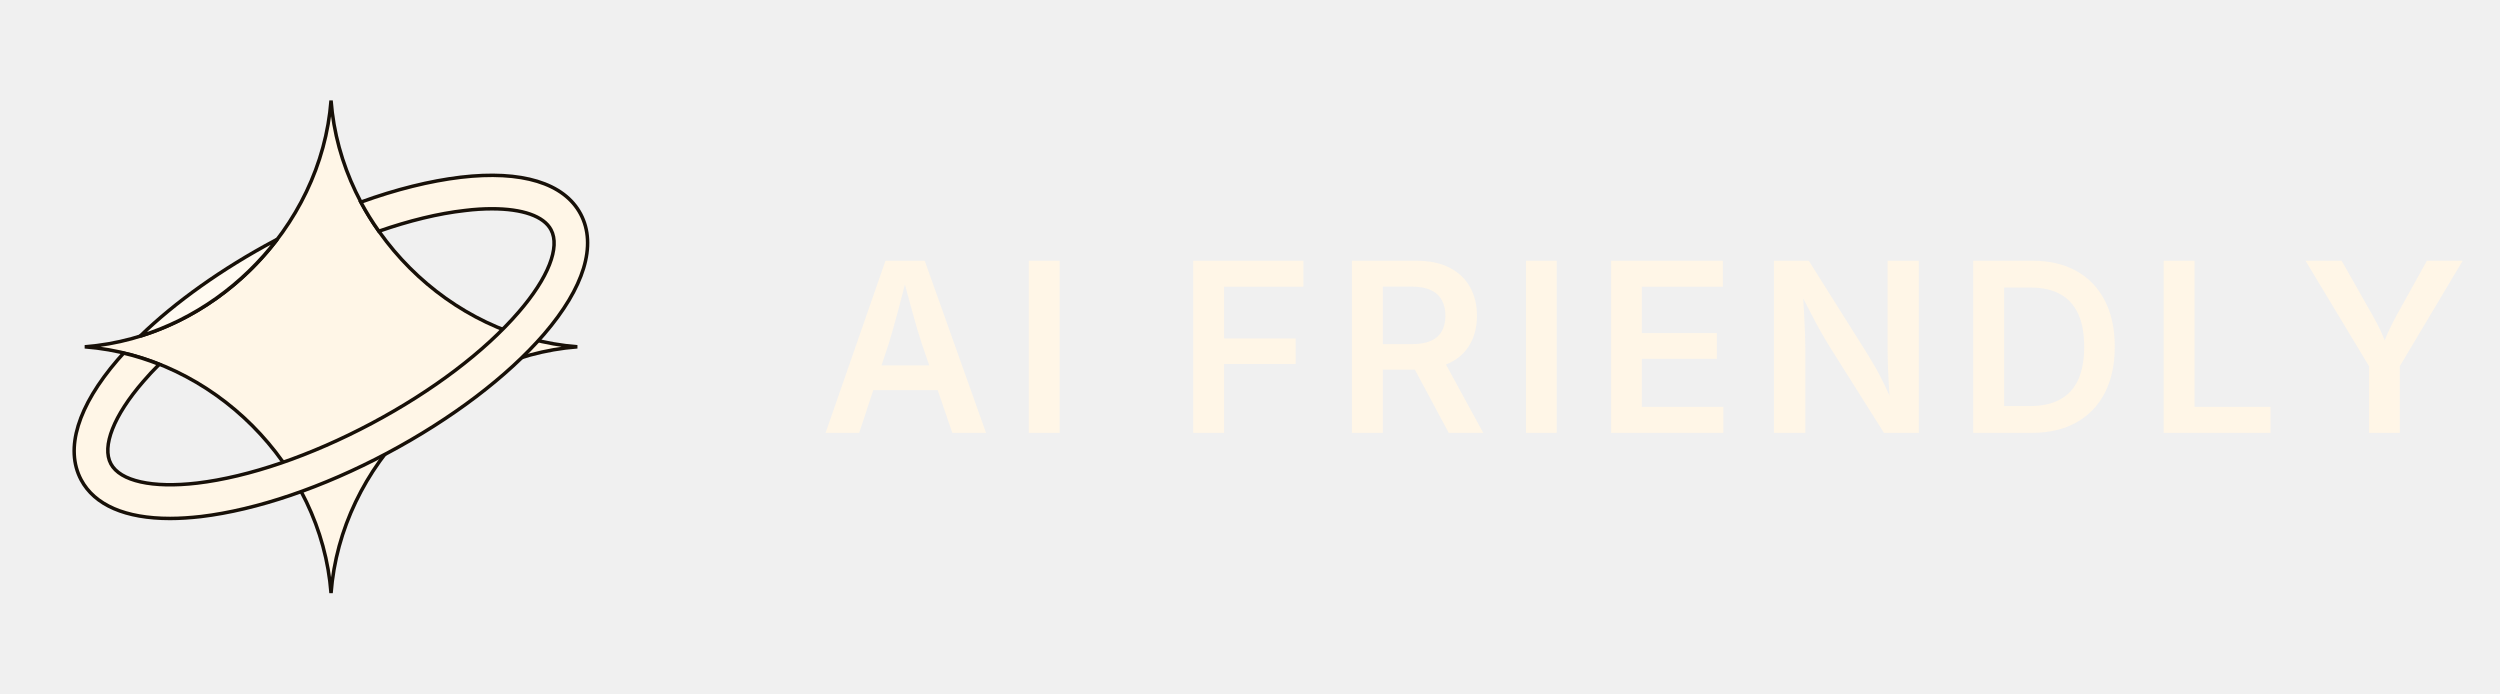
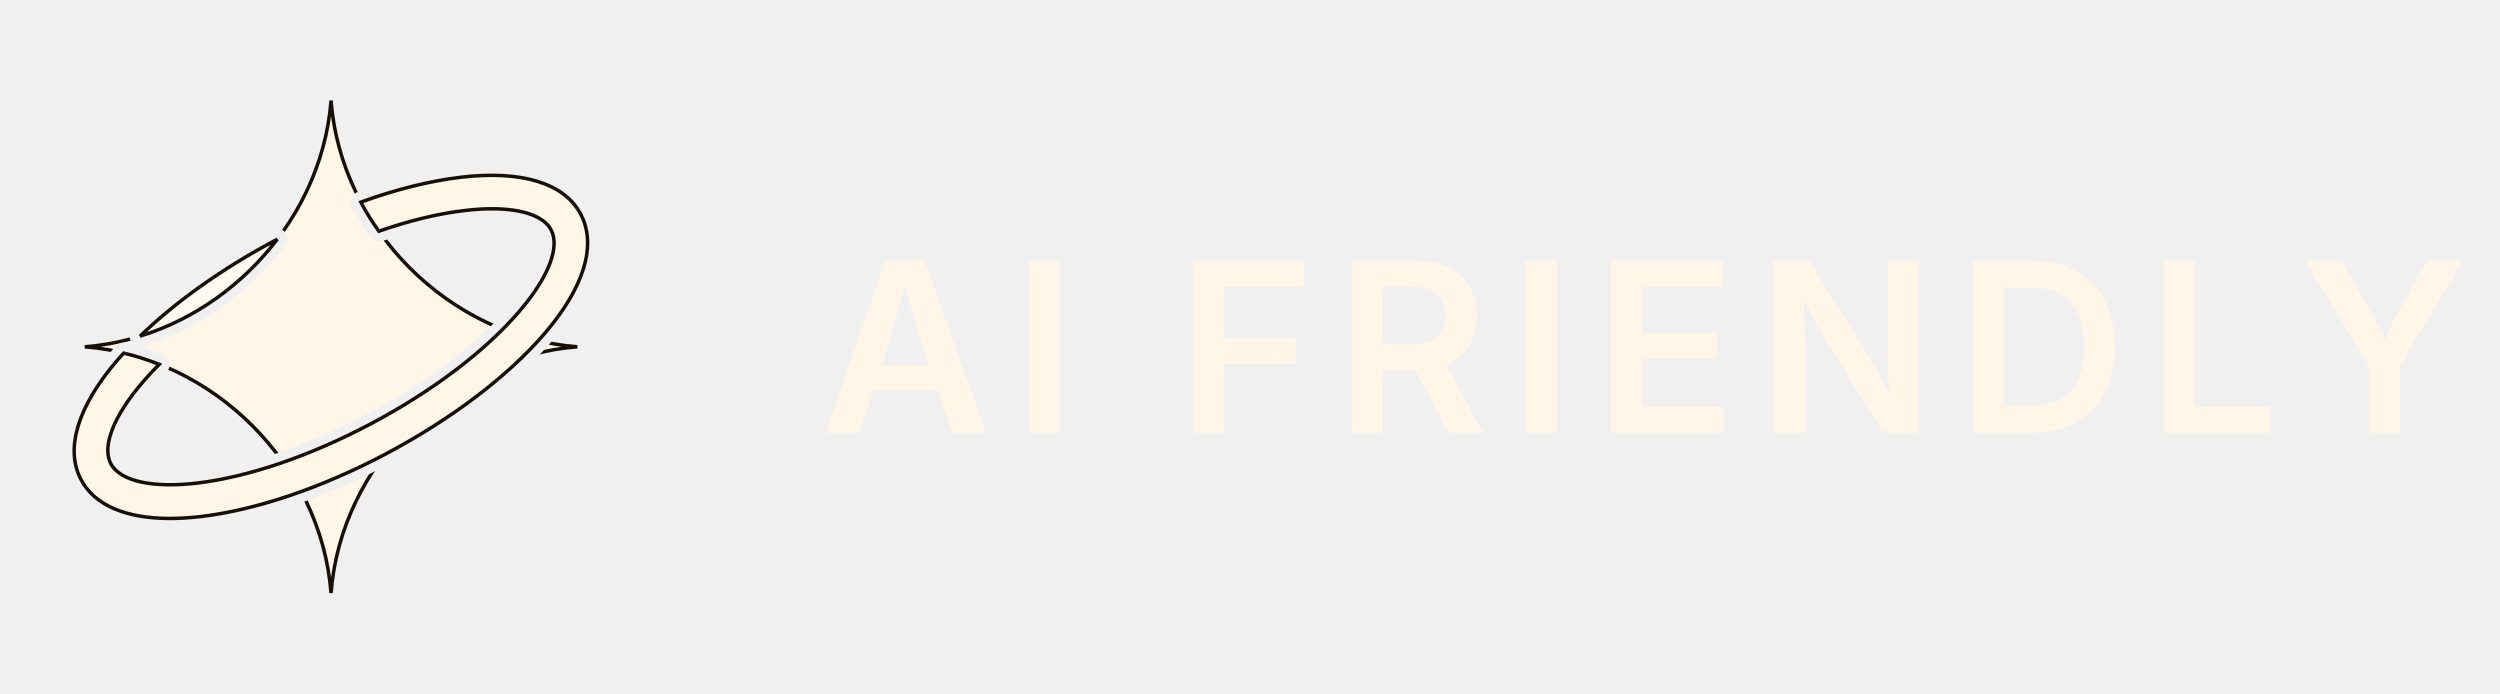
<svg xmlns="http://www.w3.org/2000/svg" width="158.587" height="44" viewBox="0 0 158.587 44" role="img">
  <defs>
    <linearGradient id="spec" x1="10" y1="6" x2="54" y2="58" gradientUnits="userSpaceOnUse">
      <stop offset="0" stop-color="#ffb000" />
      <stop offset=".27" stop-color="#ff6a00" />
      <stop offset=".52" stop-color="#e01b7a" />
      <stop offset=".74" stop-color="#8b1bb0" />
      <stop offset="1" stop-color="#2b0b8a" />
    </linearGradient>
-     <linearGradient id="specwide" x1="0" y1="0" x2="1" y2="0">
+     <linearGradient id="specwide" x1="0" y1="0" x2="1" y2="1">
      <stop offset="0" stop-color="#ffb000" />
      <stop offset=".25" stop-color="#ff5a00" />
      <stop offset=".5" stop-color="#d81b7a" />
      <stop offset=".75" stop-color="#7b1fa2" />
      <stop offset="1" stop-color="#2b0b8a" />
    </linearGradient>
  </defs>
  <g transform="translate(1.00 2.00) scale(0.11111)">
-     <path d="M180,39.4c-5.6,73.1-67.5,135-140.6,140.6c73.1,5.6,135,67.5,140.6,140.6c5.6-73.1,67.5-135,140.6-140.6C247.5,174.4,185.6,112.5,180,39.4z" fill="#fff6e7" stroke="#171008" stroke-width="2" />
+     <mask id="kom15" maskUnits="userSpaceOnUse" x="-20" y="-20" width="400" height="400">
+       <rect x="-20" y="-20" width="400" height="400" fill="#fff" />
+       <path d="M149.3,118.6c-0.5,0.3-1,0.5-1.5,0.8c-30,16-56.7,35-76.8,54.5C102.1,164.3,129.6,144.5,149.3,118.6z" fill="#000" stroke="#000" stroke-width="12" stroke-linejoin="round" />
+       <path d="M322.5,104.2c-9.4-17.7-33.7-25.1-68.5-21c-17.5,2.1-36.9,6.9-57,14.2c3.1,5.8,6.5,11.3,10.3,16.6c17.3-6,33.9-10.1,49-11.8c5.6-0.7,10.8-1,15.6-1c17.4,0,29.6,4.2,33.7,12c5.3,9.9-1.6,27.5-18.5,47c-19.3,22.4-49.1,45-83.9,63.5c-34.8,18.5-70.2,30.6-99.6,34.1c-25.6,3-44-1.1-49.3-11c-5.3-9.9,1.6-27.5,18.5-47c2.8-3.3,5.9-6.6,9.1-9.8c-6.6-2.6-13.4-4.8-20.3-6.4c-1.1,1.3-2.3,2.5-3.4,3.8c-22.8,26.5-30.3,50.8-20.9,68.5c7.7,14.5,25.4,22.1,50.8,22.1c5.5,0,11.5-0.4,17.7-1.1c31.7-3.8,69.5-16.6,106.3-36.2c36.8-19.6,68.6-43.7,89.5-67.9C324.5,146.2,331.9,121.9,322.5,104.2z" fill="#000" stroke="#000" stroke-width="12" stroke-linejoin="round" />
+     </mask>
+     <path d="M180,39.4c-5.6,73.1-67.5,135-140.6,140.6c73.1,5.6,135,67.5,140.6,140.6c5.6-73.1,67.5-135,140.6-140.6C247.5,174.4,185.6,112.5,180,39.4z" fill="#fff6e7" stroke="#171008" stroke-width="2" mask="url(#kom15)" />
    <path d="M149.3,118.6c-0.5,0.3-1,0.5-1.5,0.8c-30,16-56.7,35-76.8,54.5C102.1,164.3,129.6,144.5,149.3,118.6z" fill="#fffaf1" stroke="#171008" stroke-width="2" />
    <path d="M322.5,104.2c-9.4-17.7-33.7-25.1-68.5-21c-17.5,2.1-36.9,6.9-57,14.2c3.1,5.8,6.5,11.3,10.3,16.6c17.3-6,33.9-10.1,49-11.8c5.6-0.7,10.8-1,15.6-1c17.4,0,29.6,4.2,33.7,12c5.3,9.9-1.6,27.5-18.5,47c-19.3,22.4-49.1,45-83.9,63.5c-34.8,18.5-70.2,30.6-99.6,34.1c-25.6,3-44-1.1-49.3-11c-5.3-9.9,1.6-27.5,18.5-47c2.8-3.3,5.9-6.6,9.1-9.8c-6.6-2.6-13.4-4.8-20.3-6.4c-1.1,1.3-2.3,2.5-3.4,3.8c-22.8,26.5-30.3,50.8-20.9,68.5c7.7,14.5,25.4,22.1,50.8,22.1c5.5,0,11.5-0.4,17.7-1.1c31.7-3.8,69.5-16.6,106.3-36.2c36.8-19.6,68.6-43.7,89.5-67.9C324.5,146.2,331.9,121.9,322.5,104.2z" fill="#fff6e7" stroke="#171008" stroke-width="2" />
  </g>
  <path d="M52.37 27.46 56.17 16.54H58.66L62.55 27.46H60.41L58.47 21.79Q58.18 20.91 57.88 19.80Q57.57 18.69 57.19 17.27H57.60Q57.24 18.70 56.94 19.82Q56.64 20.94 56.38 21.79L54.50 27.46ZM54.58 24.75V23.18H60.33V24.75Z M67.22 16.54V27.46H65.26V16.54Z M75.69 27.46V16.54H82.68V18.19H77.65V21.47H82.19V23.09H77.65V27.46Z M85.76 27.46V16.54H89.84Q91.10 16.54 91.95 16.98Q92.81 17.42 93.25 18.21Q93.69 18.99 93.69 20.03Q93.69 21.08 93.24 21.85Q92.80 22.62 91.94 23.03Q91.08 23.45 89.81 23.45H86.90V21.83H89.55Q90.30 21.83 90.77 21.62Q91.24 21.41 91.46 21.01Q91.69 20.61 91.69 20.03Q91.69 19.45 91.46 19.04Q91.24 18.62 90.76 18.40Q90.29 18.18 89.54 18.18H87.72V27.46ZM91.90 27.46 89.25 22.51H91.39L94.09 27.46Z M98.75 16.54V27.46H96.80V16.54Z M102.20 27.46V16.54H109.29V18.19H104.15V21.13H108.91V22.76H104.15V25.81H109.32V27.46Z M112.53 27.46V16.54H114.74L118.52 22.55Q118.75 22.93 119.02 23.40Q119.28 23.87 119.56 24.45Q119.85 25.04 120.13 25.75H119.91Q119.86 25.13 119.82 24.48Q119.78 23.83 119.76 23.25Q119.74 22.67 119.74 22.27V16.54H121.72V27.46H119.51L116.10 22.05Q115.78 21.53 115.49 21.02Q115.20 20.51 114.88 19.88Q114.55 19.24 114.08 18.34H114.35Q114.40 19.13 114.44 19.85Q114.48 20.56 114.50 21.13Q114.52 21.69 114.52 22.04V27.46Z M128.86 27.46H126.10V25.76H128.76Q129.91 25.76 130.68 25.34Q131.44 24.93 131.83 24.09Q132.21 23.25 132.21 21.99Q132.21 20.74 131.83 19.91Q131.44 19.07 130.69 18.66Q129.94 18.24 128.82 18.24H126.05V16.54H128.94Q130.56 16.54 131.73 17.20Q132.89 17.85 133.52 19.07Q134.15 20.29 134.15 21.99Q134.15 23.69 133.52 24.92Q132.89 26.14 131.71 26.80Q130.53 27.46 128.86 27.46ZM127.13 16.54V27.46H125.17V16.54Z M137.25 27.46V16.54H139.21V25.81H144.03V27.46Z M150.28 27.46V23.23L146.25 16.54H148.54L150.49 19.98Q150.80 20.53 151.04 21.04Q151.28 21.55 151.53 22.30H151.02Q151.27 21.55 151.51 21.03Q151.75 20.51 152.04 19.98L153.95 16.54H156.22L152.23 23.23V27.46Z" fill="#fff6e7" />
</svg>
